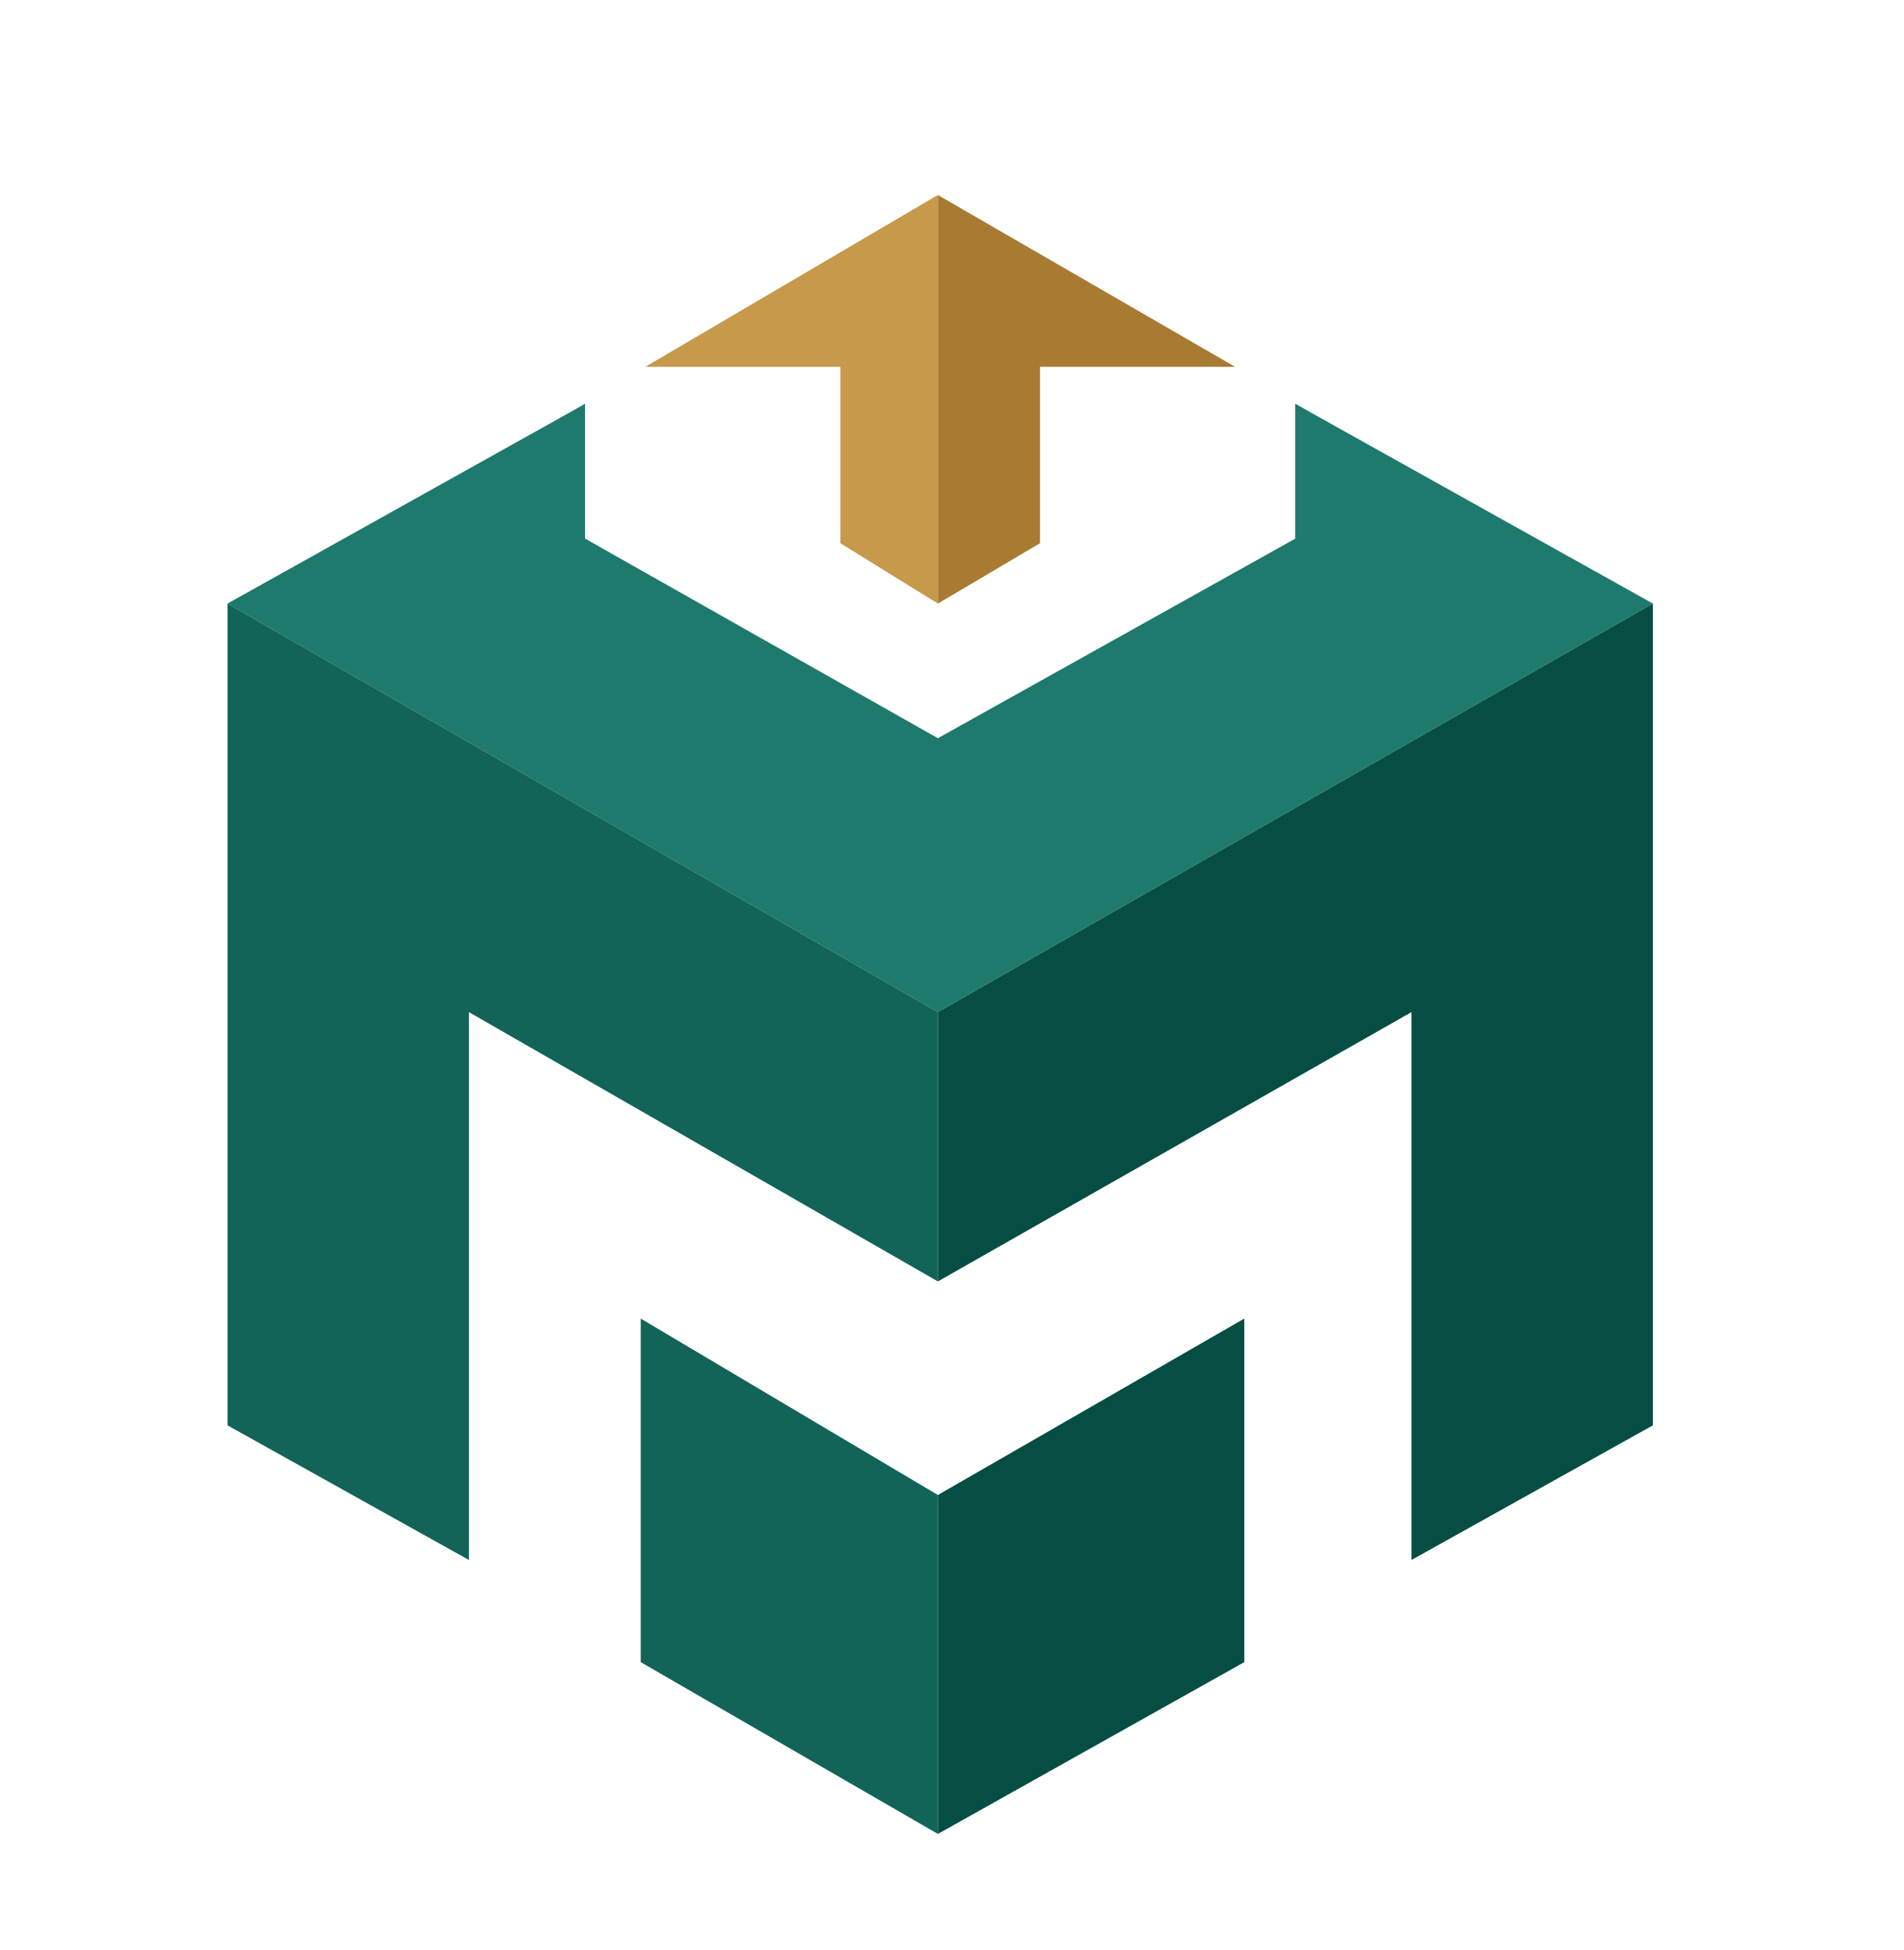
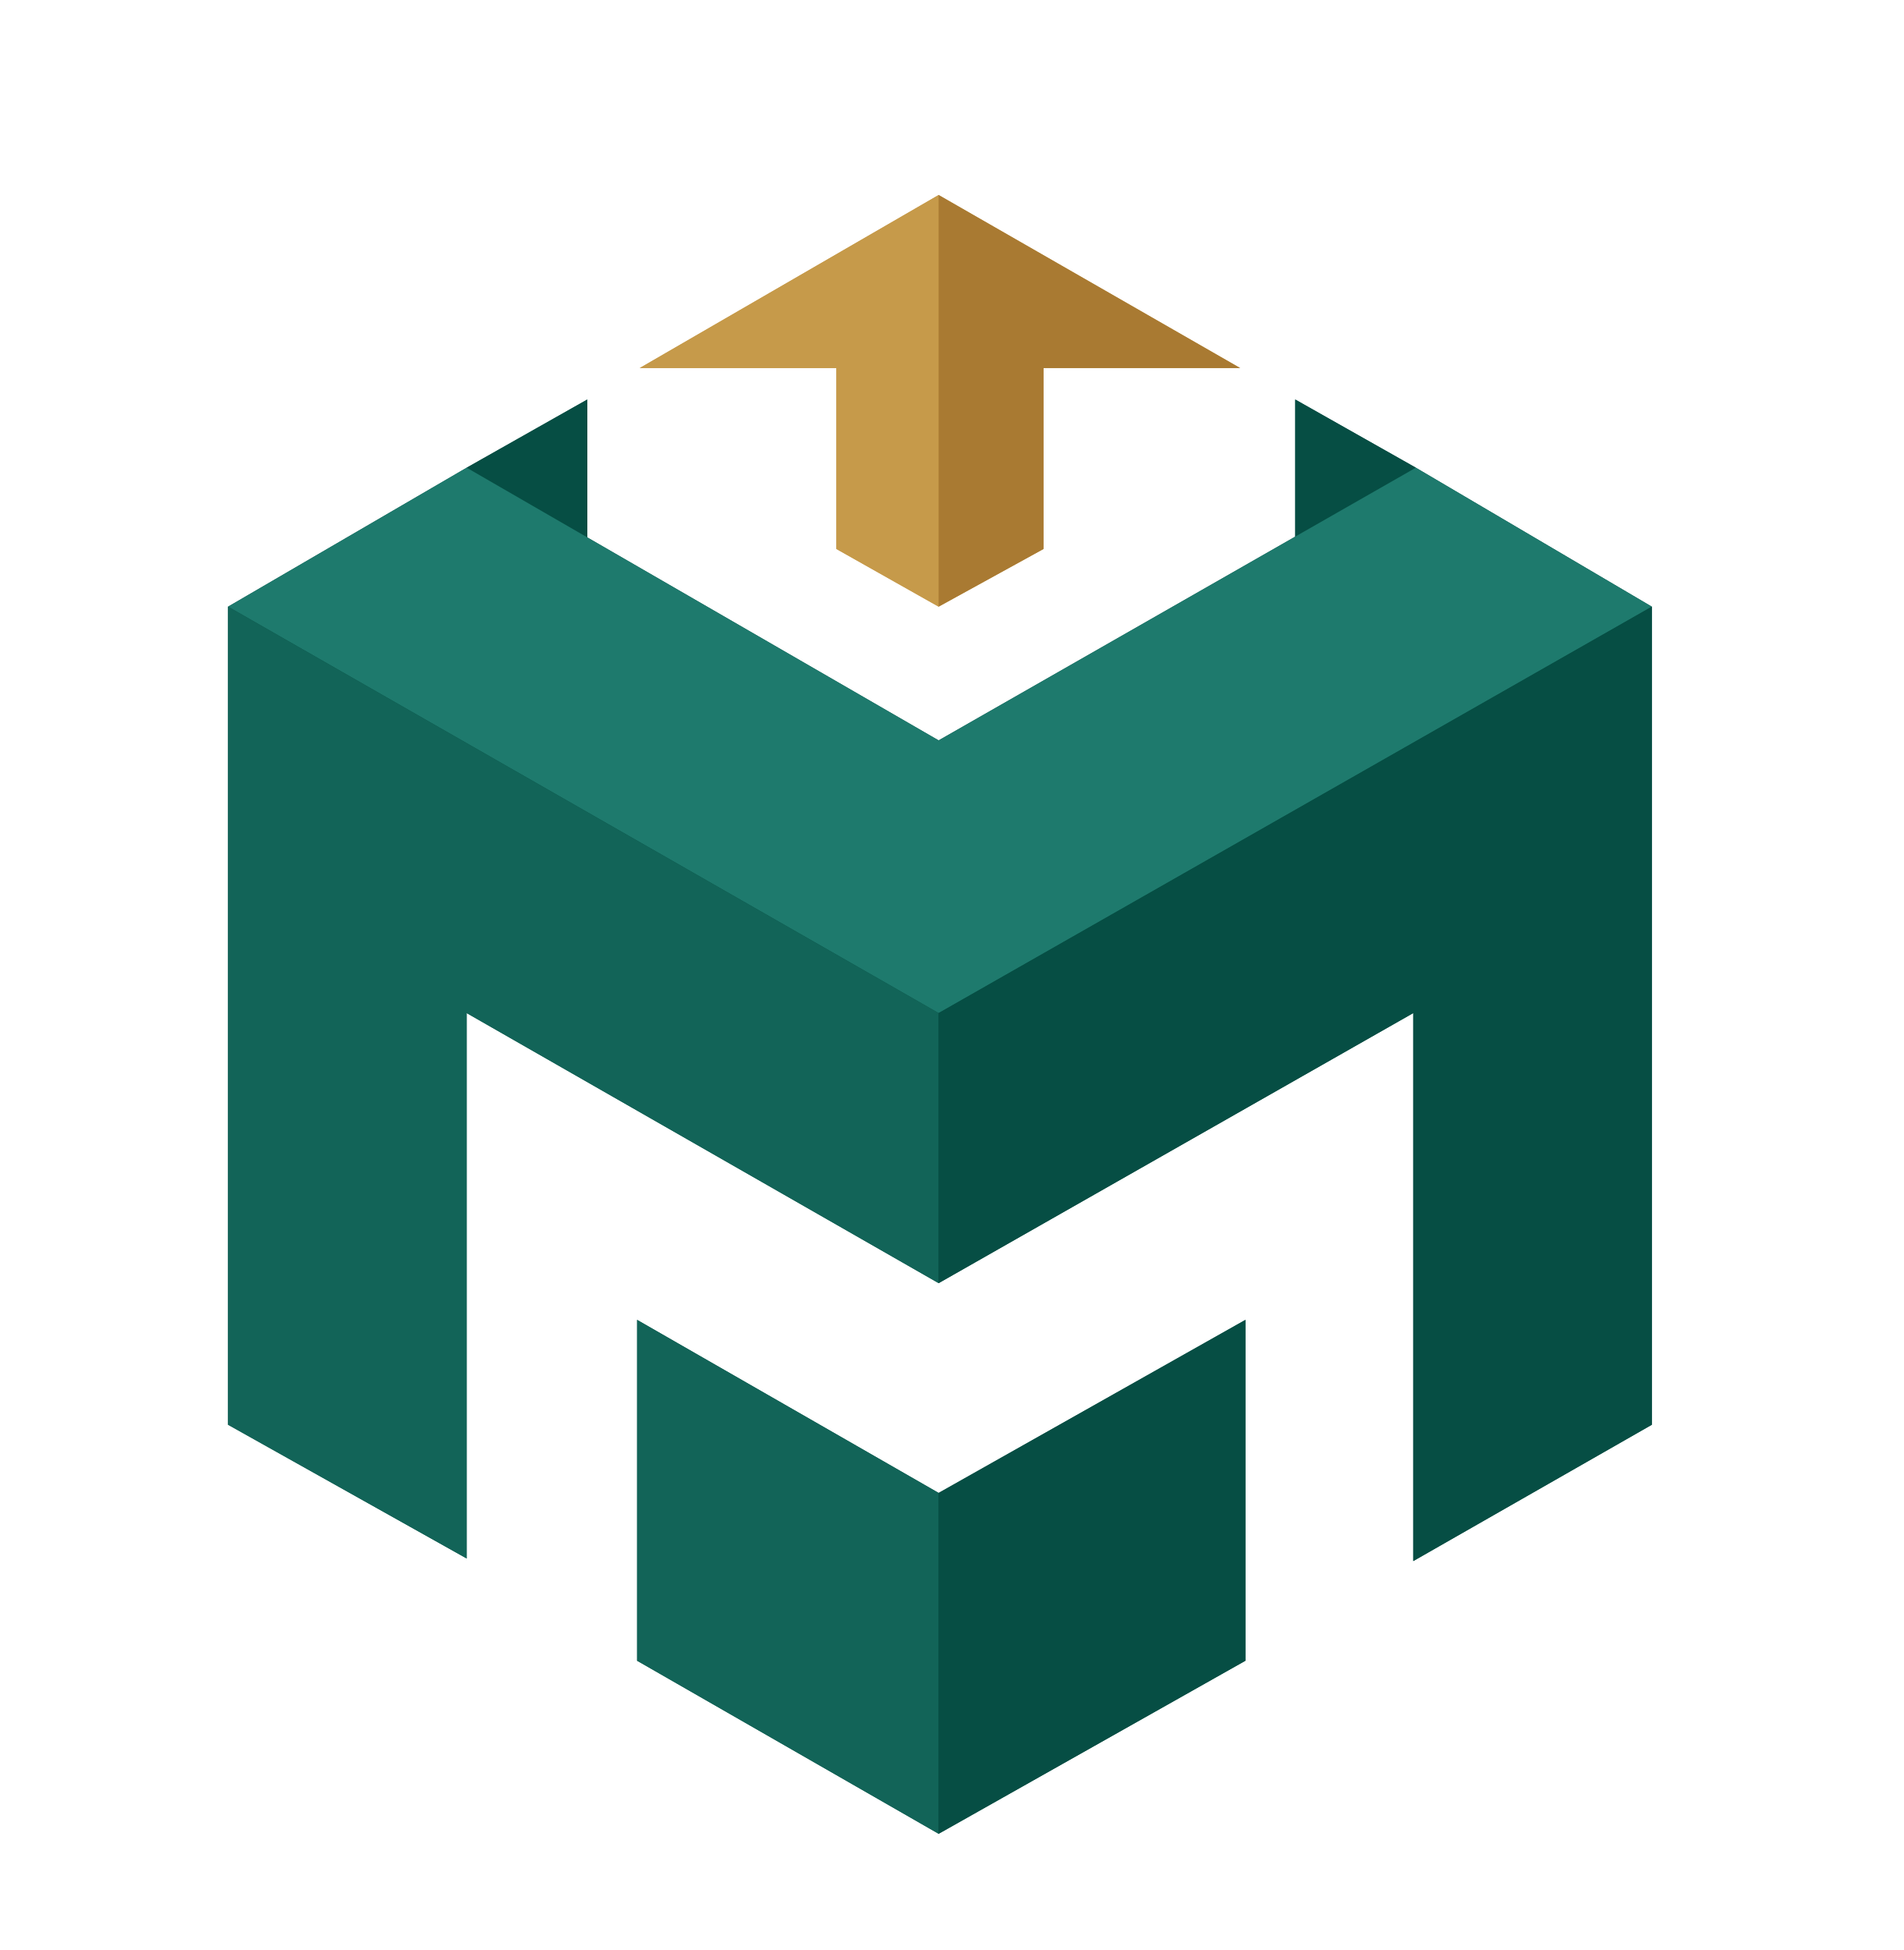
- <svg xmlns="http://www.w3.org/2000/svg" width="410" height="420" viewBox="0 0 410 420">
-   <g transform="translate(0 0)">
-     <path fill="#C69A4A" d="M202 42 139 79 181 79 181 117 202 130Z" />
-     <path fill="#A97A32" d="M202 42 266 79 224 79 224 117 202 130Z" />
-     <path fill="#064E44" d="M102 101 126 87 126 117Z" />
-     <path fill="#064E44" d="M279 87 303 101 279 117Z" />
-     <path fill="#1E7A6D" d="M49 130 126 87 126 116 202 159 279 116 279 87 356 130 202 218Z" />
-     <path fill="#126458" d="M49 130 202 218 202 276 101 218 101 336 49 307Z" />
-     <path fill="#064E44" d="M202 218 356 130 356 307 304 336 304 218 202 276Z" />
-     <path fill="#126458" d="M138 284 202 322 202 395 138 358Z" />
-     <path fill="#064E44" d="M202 322 268 284 268 358 202 395Z" />
-   </g>
+ <svg xmlns="http://www.w3.org/2000/svg" viewBox="-19.2 -36.6 747 766" width="410" height="420" role="img" aria-label="Merlin Supply Group original emblem">
+   <path fill="#064E44" d="M 163.73 147.121 L 211.109 120.34 L 211.109 174.93 Z M 163.73 147.121  M 489.211 120.34 L 536.59 147.121 L 489.211 174.93 Z M 489.211 120.34  M 70 201.711 L 163.73 147.121 L 349.129 254.238 L 536.59 147.121 L 629.289 201.711 L 349.129 361.359 Z M 70 201.711  M 70 201.711 L 349.129 361.359 L 349.129 467.449 L 163.73 361.359 L 163.73 575.602 L 70 523.07 Z M 70 201.711  M 349.129 361.359 L 629.289 201.711 L 629.289 523.07 L 535.559 576.629 L 535.559 361.359 L 349.129 467.449 Z M 349.129 361.359  M 230.68 481.871 L 349.129 549.852 L 349.129 683.75 L 230.68 615.77 Z M 230.68 481.871  M 349.129 549.852 L 469.641 481.871 L 469.641 615.77 L 349.129 683.75 Z M 349.129 549.852 " />
+   <path fill="#C69A4A" d="M 349.129 40 L 231.711 107.98 L 308.961 107.98 L 308.961 179.051 L 349.129 201.711 Z M 349.129 40  M 349.129 40 L 467.578 107.98 L 390.328 107.98 L 390.328 179.051 L 349.129 201.711 Z M 349.129 40 " />
+   <path fill="rgb(2.351%, 30.588%, 26.666%)" d="M 163.73 147.121 L 211.109 120.34 L 211.109 174.93 Z M 163.73 147.121 " />
+   <path fill="rgb(2.351%, 30.588%, 26.666%)" d="M 489.211 120.34 L 536.59 147.121 L 489.211 174.93 Z M 489.211 120.34 " />
+   <path fill="rgb(77.646%, 60.391%, 29.019%)" d="M 349.129 40 L 231.711 107.98 L 308.961 107.98 L 308.961 179.051 L 349.129 201.711 Z M 349.129 40 " />
+   <path fill="rgb(66.273%, 47.842%, 19.608%)" d="M 349.129 40 L 467.578 107.98 L 390.328 107.98 L 390.328 179.051 L 349.129 201.711 Z M 349.129 40 " />
+   <path fill="rgb(11.765%, 47.842%, 42.744%)" d="M 70 201.711 L 163.73 147.121 L 349.129 254.238 L 536.59 147.121 L 629.289 201.711 L 349.129 361.359 Z M 70 201.711 " />
+   <path fill="rgb(7.059%, 39.215%, 34.509%)" d="M 70 201.711 L 349.129 361.359 L 349.129 467.449 L 163.73 361.359 L 163.73 575.602 L 70 523.07 Z M 70 201.711 " />
+   <path fill="rgb(2.351%, 30.588%, 26.666%)" d="M 349.129 361.359 L 629.289 201.711 L 629.289 523.07 L 535.559 576.629 L 535.559 361.359 L 349.129 467.449 Z M 349.129 361.359 " />
+   <path fill="rgb(7.059%, 39.215%, 34.509%)" d="M 230.68 481.871 L 349.129 549.852 L 349.129 683.75 L 230.68 615.77 Z M 230.68 481.871 " />
+   <path fill="rgb(2.351%, 30.588%, 26.666%)" d="M 349.129 549.852 L 469.641 481.871 L 469.641 615.77 L 349.129 683.75 Z M 349.129 549.852 " />
</svg>
